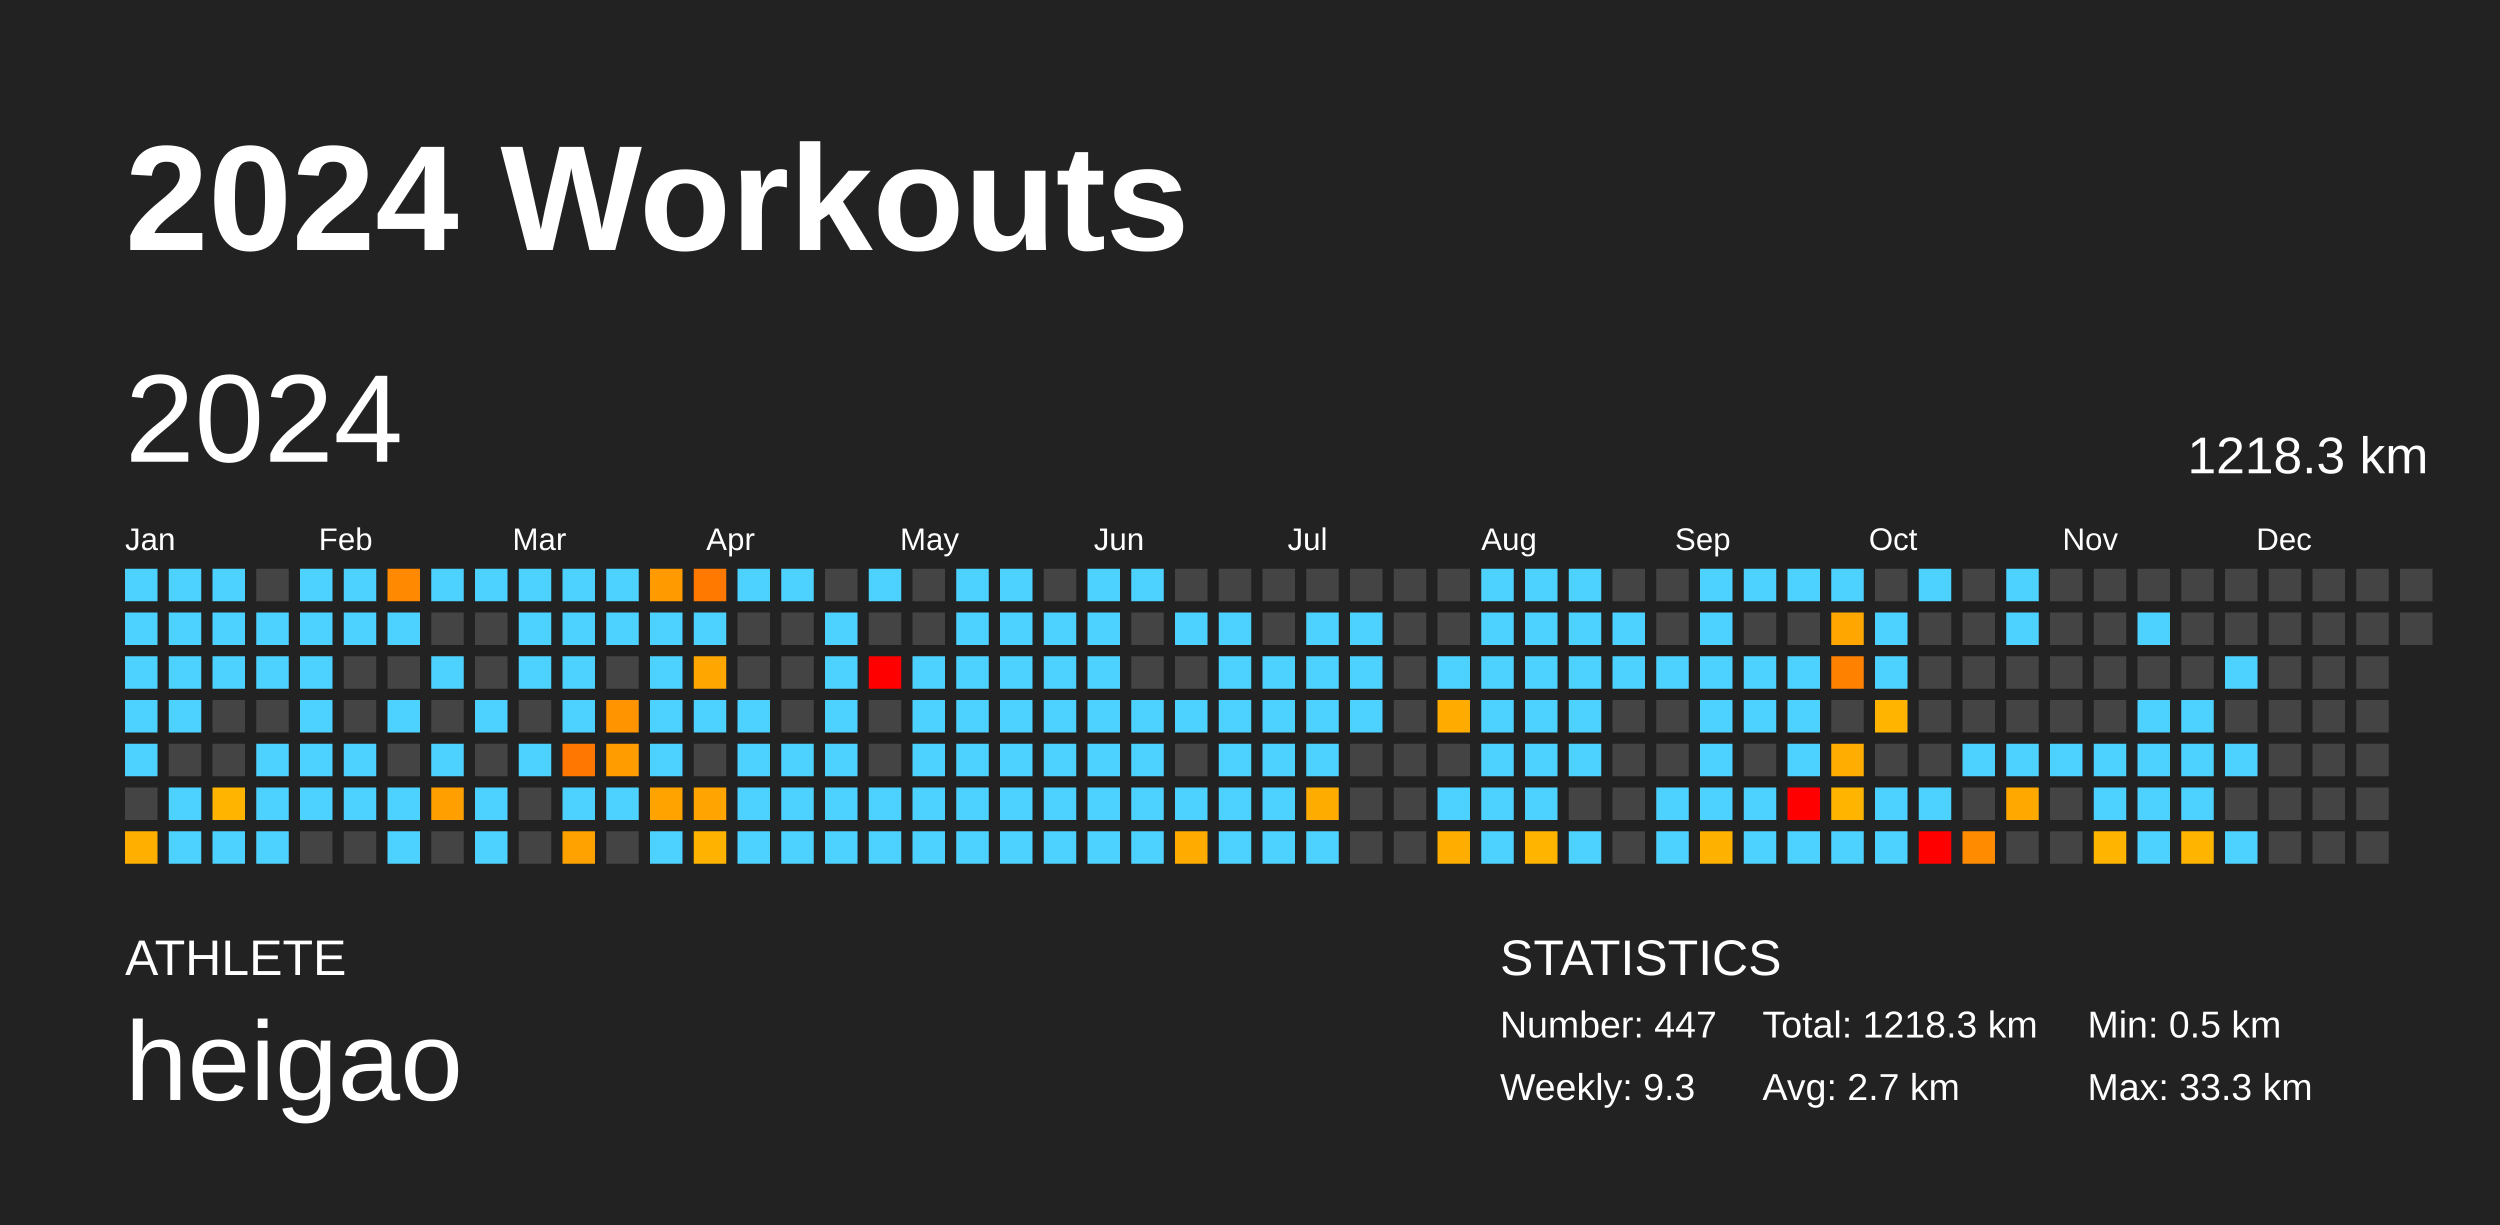
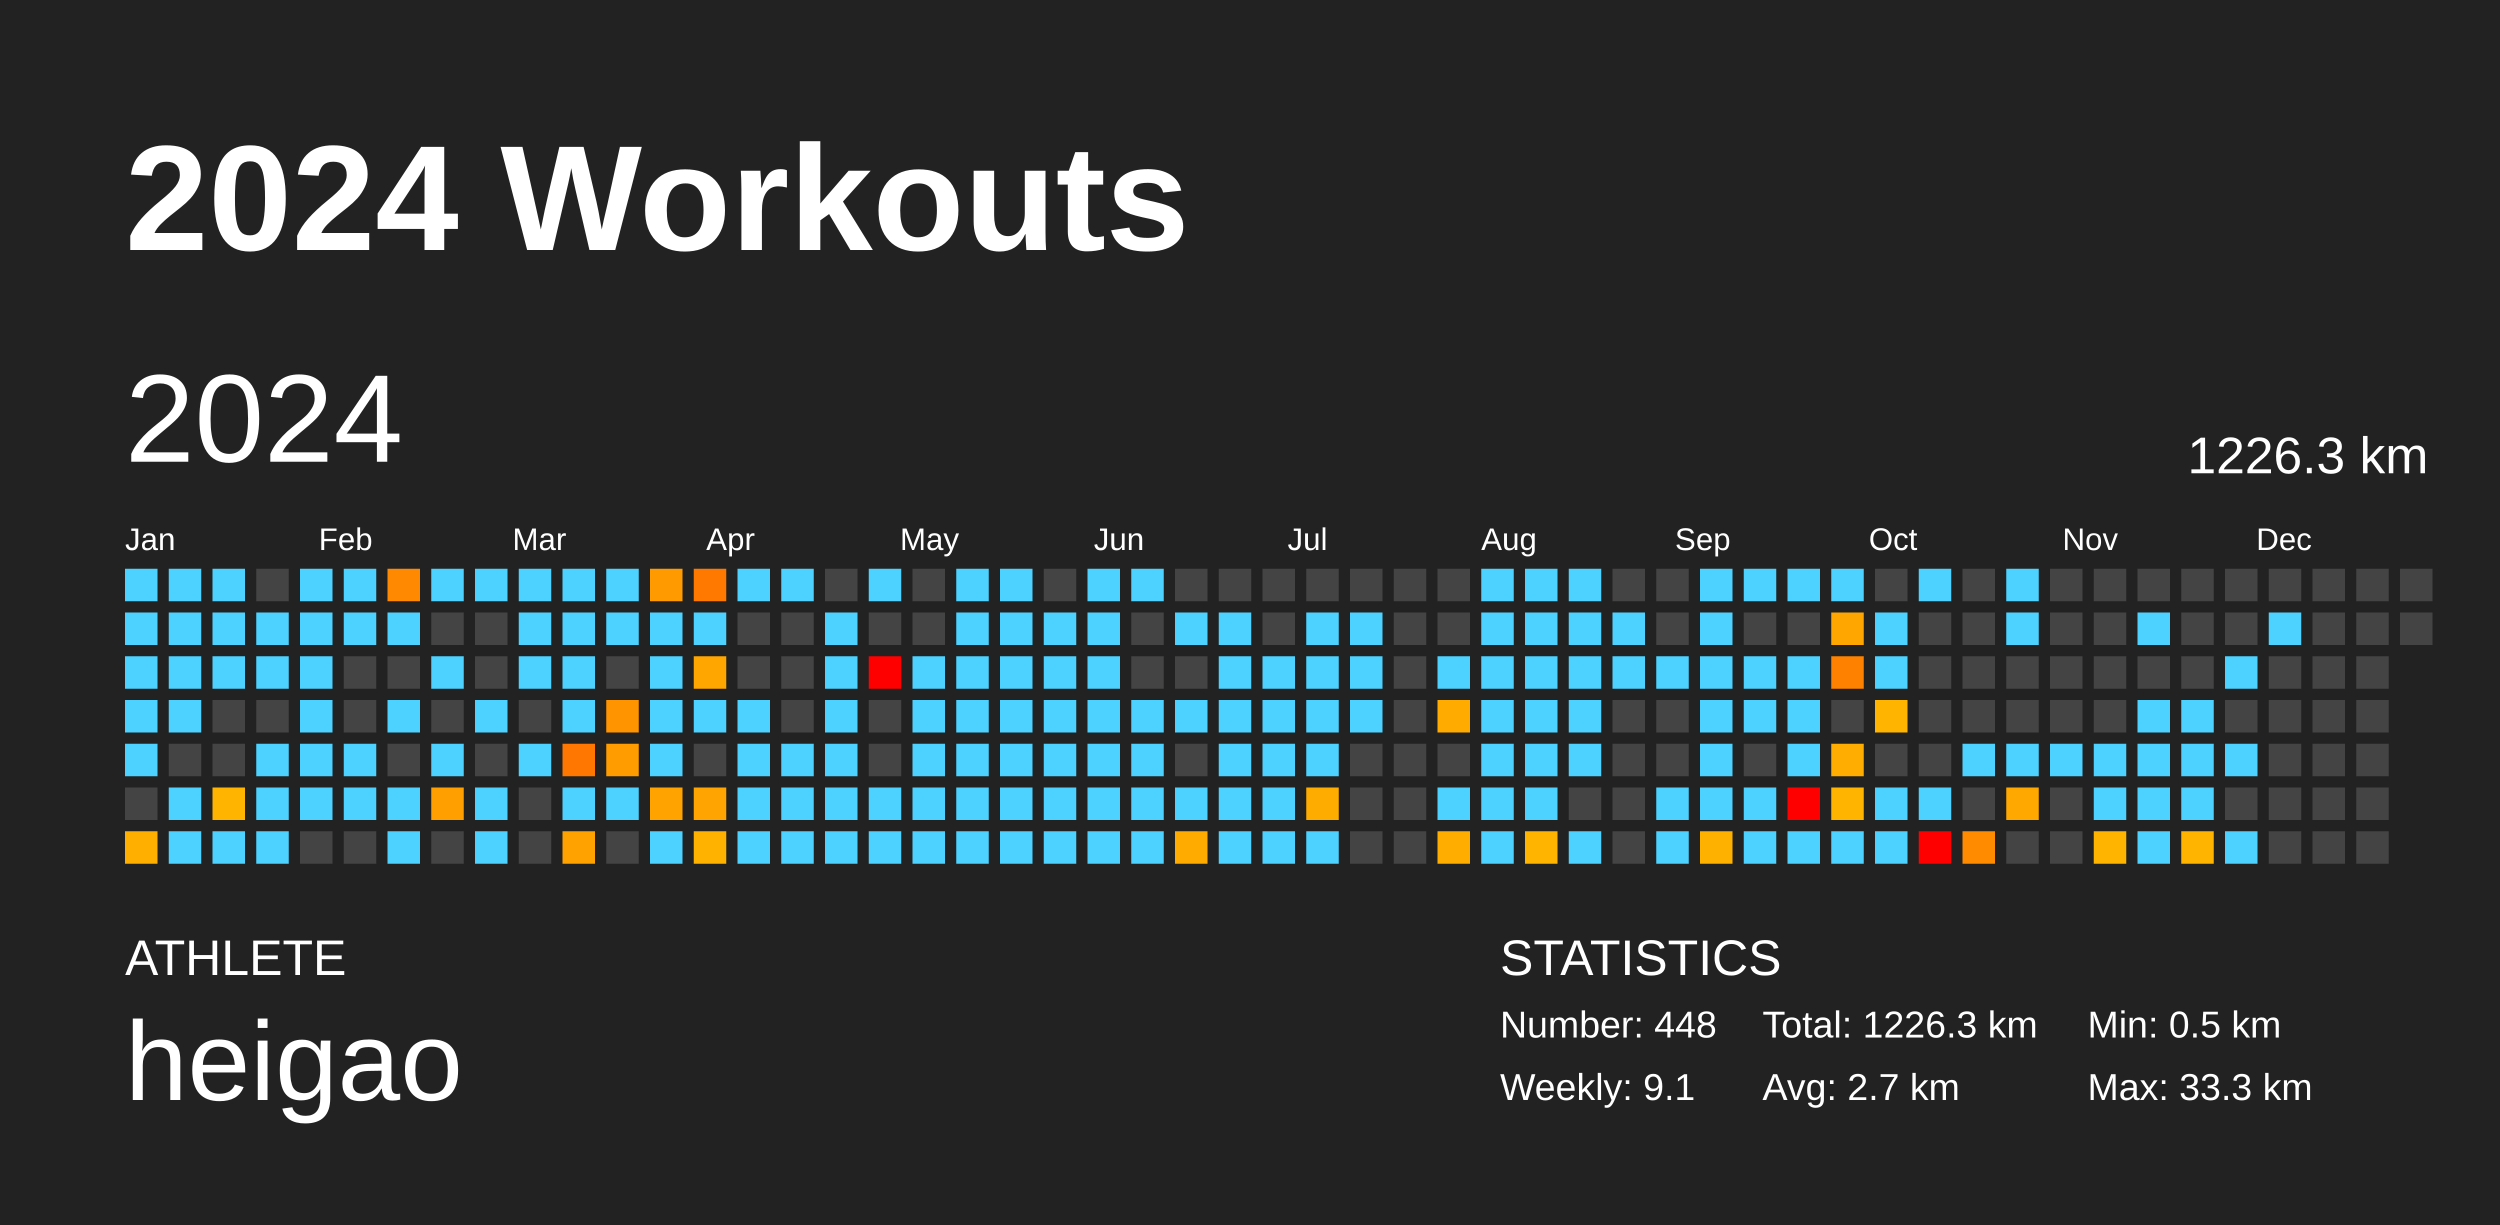
<svg xmlns="http://www.w3.org/2000/svg" baseProfile="full" height="98mm" version="1.1" viewBox="0,0,200,98" width="200mm">
  <defs />
  <rect fill="#222222" height="98" width="200" x="0" y="0" />
  <text fill="#FFFFFF" style="font-size:12px; font-family:Arial; font-weight:bold;" x="10" y="20">2024 Workouts</text>
  <text fill="#FFFFFF" style="font-size:4px; font-family:Arial" x="10" y="78">ATHLETE</text>
  <text fill="#FFFFFF" style="font-size:9px; font-family:Arial" x="10" y="88">heigao</text>
  <text fill="#FFFFFF" style="font-size:4px; font-family:Arial" x="120" y="78">STATISTICS</text>
-   <text fill="#FFFFFF" style="font-size:3px; font-family:Arial" x="120" y="83">Number: 447</text>
-   <text fill="#FFFFFF" style="font-size:3px; font-family:Arial" x="120" y="88">Weekly: 9.3</text>
-   <text fill="#FFFFFF" style="font-size:3px; font-family:Arial" x="141" y="83">Total: 1218.3 km</text>
+   <text fill="#FFFFFF" style="font-size:3px; font-family:Arial" x="120" y="83">Number: 448</text>
+   <text fill="#FFFFFF" style="font-size:3px; font-family:Arial" x="120" y="88">Weekly: 9.1</text>
+   <text fill="#FFFFFF" style="font-size:3px; font-family:Arial" x="141" y="83">Total: 1226.3 km</text>
  <text fill="#FFFFFF" style="font-size:3px; font-family:Arial" x="141" y="88">Avg: 2.7 km</text>
  <text fill="#FFFFFF" style="font-size:3px; font-family:Arial" x="167" y="83">Min: 0.5 km</text>
  <text fill="#FFFFFF" style="font-size:3px; font-family:Arial" x="167" y="88">Max: 33.3 km</text>
  <text dominant-baseline="hanging" fill="#FFFFFF" style="font-size:10.0px; font-family:Arial;" x="10" y="30">2024</text>
-   <text dominant-baseline="hanging" fill="#FFFFFF" style="font-size:4.125px; font-family:Arial;" x="175" y="35">1218.3 km</text>
+   <text dominant-baseline="hanging" fill="#FFFFFF" style="font-size:4.125px; font-family:Arial;" x="175" y="35">1226.3 km</text>
  <text fill="#FFFFFF" style="font-size:2.5px; font-family:Arial" x="10.0" y="44">Jan</text>
  <text fill="#FFFFFF" style="font-size:2.5px; font-family:Arial" x="25.5" y="44">Feb</text>
  <text fill="#FFFFFF" style="font-size:2.5px; font-family:Arial" x="41.0" y="44">Mar</text>
  <text fill="#FFFFFF" style="font-size:2.5px; font-family:Arial" x="56.5" y="44">Apr</text>
  <text fill="#FFFFFF" style="font-size:2.5px; font-family:Arial" x="72.0" y="44">May</text>
  <text fill="#FFFFFF" style="font-size:2.5px; font-family:Arial" x="87.5" y="44">Jun</text>
  <text fill="#FFFFFF" style="font-size:2.5px; font-family:Arial" x="103.0" y="44">Jul</text>
  <text fill="#FFFFFF" style="font-size:2.5px; font-family:Arial" x="118.5" y="44">Aug</text>
  <text fill="#FFFFFF" style="font-size:2.5px; font-family:Arial" x="134.0" y="44">Sep</text>
  <text fill="#FFFFFF" style="font-size:2.5px; font-family:Arial" x="149.5" y="44">Oct</text>
  <text fill="#FFFFFF" style="font-size:2.5px; font-family:Arial" x="165.0" y="44">Nov</text>
  <text fill="#FFFFFF" style="font-size:2.5px; font-family:Arial" x="180.5" y="44">Dec</text>
  <rect fill="#4dd2ff" height="2.6" width="2.6" x="10.0" y="45.5" />
  <rect fill="#4dd2ff" height="2.6" width="2.6" x="10.0" y="49.0" />
  <rect fill="#4dd2ff" height="2.6" width="2.6" x="10.0" y="52.5" />
  <rect fill="#4dd2ff" height="2.6" width="2.6" x="10.0" y="56.0" />
  <rect fill="#4dd2ff" height="2.6" width="2.6" x="10.0" y="59.5" />
  <rect fill="#444444" height="2.6" width="2.6" x="10.0" y="63.0" />
  <rect fill="#ffaf00" height="2.6" width="2.6" x="10.0" y="66.5" />
  <rect fill="#4dd2ff" height="2.6" width="2.6" x="13.5" y="45.5" />
  <rect fill="#4dd2ff" height="2.6" width="2.6" x="13.5" y="49.0" />
  <rect fill="#4dd2ff" height="2.6" width="2.6" x="13.5" y="52.5" />
  <rect fill="#4dd2ff" height="2.6" width="2.6" x="13.5" y="56.0" />
  <rect fill="#444444" height="2.6" width="2.6" x="13.5" y="59.5" />
  <rect fill="#4dd2ff" height="2.6" width="2.6" x="13.5" y="63.0" />
  <rect fill="#4dd2ff" height="2.6" width="2.6" x="13.5" y="66.5" />
  <rect fill="#4dd2ff" height="2.6" width="2.6" x="17.0" y="45.5" />
  <rect fill="#4dd2ff" height="2.6" width="2.6" x="17.0" y="49.0" />
  <rect fill="#4dd2ff" height="2.6" width="2.6" x="17.0" y="52.5" />
  <rect fill="#444444" height="2.6" width="2.6" x="17.0" y="56.0" />
  <rect fill="#444444" height="2.6" width="2.6" x="17.0" y="59.5" />
  <rect fill="#ffb400" height="2.6" width="2.6" x="17.0" y="63.0" />
  <rect fill="#4dd2ff" height="2.6" width="2.6" x="17.0" y="66.5" />
  <rect fill="#444444" height="2.6" width="2.6" x="20.5" y="45.5" />
  <rect fill="#4dd2ff" height="2.6" width="2.6" x="20.5" y="49.0" />
  <rect fill="#4dd2ff" height="2.6" width="2.6" x="20.5" y="52.5" />
  <rect fill="#444444" height="2.6" width="2.6" x="20.5" y="56.0" />
  <rect fill="#4dd2ff" height="2.6" width="2.6" x="20.5" y="59.5" />
  <rect fill="#4dd2ff" height="2.6" width="2.6" x="20.5" y="63.0" />
  <rect fill="#4dd2ff" height="2.6" width="2.6" x="20.5" y="66.5" />
  <rect fill="#4dd2ff" height="2.6" width="2.6" x="24.0" y="45.5" />
  <rect fill="#4dd2ff" height="2.6" width="2.6" x="24.0" y="49.0" />
  <rect fill="#4dd2ff" height="2.6" width="2.6" x="24.0" y="52.5" />
  <rect fill="#4dd2ff" height="2.6" width="2.6" x="24.0" y="56.0" />
  <rect fill="#4dd2ff" height="2.6" width="2.6" x="24.0" y="59.5" />
  <rect fill="#4dd2ff" height="2.6" width="2.6" x="24.0" y="63.0" />
  <rect fill="#444444" height="2.6" width="2.6" x="24.0" y="66.5" />
  <rect fill="#4dd2ff" height="2.6" width="2.6" x="27.5" y="45.5" />
  <rect fill="#4dd2ff" height="2.6" width="2.6" x="27.5" y="49.0" />
  <rect fill="#444444" height="2.6" width="2.6" x="27.5" y="52.5" />
  <rect fill="#444444" height="2.6" width="2.6" x="27.5" y="56.0" />
  <rect fill="#4dd2ff" height="2.6" width="2.6" x="27.5" y="59.5" />
  <rect fill="#4dd2ff" height="2.6" width="2.6" x="27.5" y="63.0" />
  <rect fill="#444444" height="2.6" width="2.6" x="27.5" y="66.5" />
  <rect fill="#ff8900" height="2.6" width="2.6" x="31.0" y="45.5" />
  <rect fill="#4dd2ff" height="2.6" width="2.6" x="31.0" y="49.0" />
  <rect fill="#444444" height="2.6" width="2.6" x="31.0" y="52.5" />
  <rect fill="#4dd2ff" height="2.6" width="2.6" x="31.0" y="56.0" />
  <rect fill="#444444" height="2.6" width="2.6" x="31.0" y="59.5" />
  <rect fill="#4dd2ff" height="2.6" width="2.6" x="31.0" y="63.0" />
  <rect fill="#4dd2ff" height="2.6" width="2.6" x="31.0" y="66.5" />
  <rect fill="#4dd2ff" height="2.6" width="2.6" x="34.5" y="45.5" />
  <rect fill="#444444" height="2.6" width="2.6" x="34.5" y="49.0" />
  <rect fill="#4dd2ff" height="2.6" width="2.6" x="34.5" y="52.5" />
  <rect fill="#444444" height="2.6" width="2.6" x="34.5" y="56.0" />
  <rect fill="#4dd2ff" height="2.6" width="2.6" x="34.5" y="59.5" />
  <rect fill="#ffa000" height="2.6" width="2.6" x="34.5" y="63.0" />
  <rect fill="#444444" height="2.6" width="2.6" x="34.5" y="66.5" />
  <rect fill="#4dd2ff" height="2.6" width="2.6" x="38.0" y="45.5" />
  <rect fill="#444444" height="2.6" width="2.6" x="38.0" y="49.0" />
  <rect fill="#444444" height="2.6" width="2.6" x="38.0" y="52.5" />
  <rect fill="#4dd2ff" height="2.6" width="2.6" x="38.0" y="56.0" />
  <rect fill="#444444" height="2.6" width="2.6" x="38.0" y="59.5" />
  <rect fill="#4dd2ff" height="2.6" width="2.6" x="38.0" y="63.0" />
  <rect fill="#4dd2ff" height="2.6" width="2.6" x="38.0" y="66.5" />
  <rect fill="#4dd2ff" height="2.6" width="2.6" x="41.5" y="45.5" />
  <rect fill="#4dd2ff" height="2.6" width="2.6" x="41.5" y="49.0" />
  <rect fill="#4dd2ff" height="2.6" width="2.6" x="41.5" y="52.5" />
  <rect fill="#444444" height="2.6" width="2.6" x="41.5" y="56.0" />
  <rect fill="#4dd2ff" height="2.6" width="2.6" x="41.5" y="59.5" />
  <rect fill="#444444" height="2.6" width="2.6" x="41.5" y="63.0" />
  <rect fill="#444444" height="2.6" width="2.6" x="41.5" y="66.5" />
  <rect fill="#4dd2ff" height="2.6" width="2.6" x="45.0" y="45.5" />
  <rect fill="#4dd2ff" height="2.6" width="2.6" x="45.0" y="49.0" />
  <rect fill="#4dd2ff" height="2.6" width="2.6" x="45.0" y="52.5" />
  <rect fill="#4dd2ff" height="2.6" width="2.6" x="45.0" y="56.0" />
  <rect fill="#ff7600" height="2.6" width="2.6" x="45.0" y="59.5" />
  <rect fill="#4dd2ff" height="2.6" width="2.6" x="45.0" y="63.0" />
  <rect fill="#ffa200" height="2.6" width="2.6" x="45.0" y="66.5" />
  <rect fill="#4dd2ff" height="2.6" width="2.6" x="48.5" y="45.5" />
  <rect fill="#4dd2ff" height="2.6" width="2.6" x="48.5" y="49.0" />
  <rect fill="#444444" height="2.6" width="2.6" x="48.5" y="52.5" />
  <rect fill="#ff9400" height="2.6" width="2.6" x="48.5" y="56.0" />
  <rect fill="#ff9c00" height="2.6" width="2.6" x="48.5" y="59.5" />
  <rect fill="#4dd2ff" height="2.6" width="2.6" x="48.5" y="63.0" />
  <rect fill="#444444" height="2.6" width="2.6" x="48.5" y="66.5" />
  <rect fill="#ff9b00" height="2.6" width="2.6" x="52.0" y="45.5" />
  <rect fill="#4dd2ff" height="2.6" width="2.6" x="52.0" y="49.0" />
  <rect fill="#4dd2ff" height="2.6" width="2.6" x="52.0" y="52.5" />
  <rect fill="#4dd2ff" height="2.6" width="2.6" x="52.0" y="56.0" />
  <rect fill="#4dd2ff" height="2.6" width="2.6" x="52.0" y="59.5" />
  <rect fill="#ffa300" height="2.6" width="2.6" x="52.0" y="63.0" />
  <rect fill="#4dd2ff" height="2.6" width="2.6" x="52.0" y="66.5" />
  <rect fill="#ff7800" height="2.6" width="2.6" x="55.5" y="45.5" />
  <rect fill="#4dd2ff" height="2.6" width="2.6" x="55.5" y="49.0" />
  <rect fill="#ffa600" height="2.6" width="2.6" x="55.5" y="52.5" />
  <rect fill="#4dd2ff" height="2.6" width="2.6" x="55.5" y="56.0" />
  <rect fill="#444444" height="2.6" width="2.6" x="55.5" y="59.5" />
  <rect fill="#ffa400" height="2.6" width="2.6" x="55.5" y="63.0" />
  <rect fill="#ffb300" height="2.6" width="2.6" x="55.5" y="66.5" />
  <rect fill="#4dd2ff" height="2.6" width="2.6" x="59.0" y="45.5" />
  <rect fill="#444444" height="2.6" width="2.6" x="59.0" y="49.0" />
  <rect fill="#444444" height="2.6" width="2.6" x="59.0" y="52.5" />
  <rect fill="#4dd2ff" height="2.6" width="2.6" x="59.0" y="56.0" />
  <rect fill="#4dd2ff" height="2.6" width="2.6" x="59.0" y="59.5" />
  <rect fill="#4dd2ff" height="2.6" width="2.6" x="59.0" y="63.0" />
  <rect fill="#4dd2ff" height="2.6" width="2.6" x="59.0" y="66.5" />
  <rect fill="#4dd2ff" height="2.6" width="2.6" x="62.5" y="45.5" />
  <rect fill="#444444" height="2.6" width="2.6" x="62.5" y="49.0" />
  <rect fill="#444444" height="2.6" width="2.6" x="62.5" y="52.5" />
  <rect fill="#444444" height="2.6" width="2.6" x="62.5" y="56.0" />
  <rect fill="#4dd2ff" height="2.6" width="2.6" x="62.5" y="59.5" />
  <rect fill="#4dd2ff" height="2.6" width="2.6" x="62.5" y="63.0" />
  <rect fill="#4dd2ff" height="2.6" width="2.6" x="62.5" y="66.5" />
  <rect fill="#444444" height="2.6" width="2.6" x="66.0" y="45.5" />
  <rect fill="#4dd2ff" height="2.6" width="2.6" x="66.0" y="49.0" />
  <rect fill="#4dd2ff" height="2.6" width="2.6" x="66.0" y="52.5" />
  <rect fill="#4dd2ff" height="2.6" width="2.6" x="66.0" y="56.0" />
  <rect fill="#4dd2ff" height="2.6" width="2.6" x="66.0" y="59.5" />
  <rect fill="#4dd2ff" height="2.6" width="2.6" x="66.0" y="63.0" />
  <rect fill="#4dd2ff" height="2.6" width="2.6" x="66.0" y="66.5" />
  <rect fill="#4dd2ff" height="2.6" width="2.6" x="69.5" y="45.5" />
  <rect fill="#444444" height="2.6" width="2.6" x="69.5" y="49.0" />
  <rect fill="red" height="2.6" width="2.6" x="69.5" y="52.5" />
  <rect fill="#444444" height="2.6" width="2.6" x="69.5" y="56.0" />
  <rect fill="#444444" height="2.6" width="2.6" x="69.5" y="59.5" />
  <rect fill="#4dd2ff" height="2.6" width="2.6" x="69.5" y="63.0" />
  <rect fill="#4dd2ff" height="2.6" width="2.6" x="69.5" y="66.5" />
  <rect fill="#444444" height="2.6" width="2.6" x="73.0" y="45.5" />
  <rect fill="#444444" height="2.6" width="2.6" x="73.0" y="49.0" />
  <rect fill="#4dd2ff" height="2.6" width="2.6" x="73.0" y="52.5" />
  <rect fill="#4dd2ff" height="2.6" width="2.6" x="73.0" y="56.0" />
  <rect fill="#4dd2ff" height="2.6" width="2.6" x="73.0" y="59.5" />
  <rect fill="#4dd2ff" height="2.6" width="2.6" x="73.0" y="63.0" />
  <rect fill="#4dd2ff" height="2.6" width="2.6" x="73.0" y="66.5" />
  <rect fill="#4dd2ff" height="2.6" width="2.6" x="76.5" y="45.5" />
  <rect fill="#4dd2ff" height="2.6" width="2.6" x="76.5" y="49.0" />
  <rect fill="#4dd2ff" height="2.6" width="2.6" x="76.5" y="52.5" />
  <rect fill="#4dd2ff" height="2.6" width="2.6" x="76.5" y="56.0" />
  <rect fill="#4dd2ff" height="2.6" width="2.6" x="76.5" y="59.5" />
  <rect fill="#4dd2ff" height="2.6" width="2.6" x="76.5" y="63.0" />
  <rect fill="#4dd2ff" height="2.6" width="2.6" x="76.5" y="66.5" />
  <rect fill="#4dd2ff" height="2.6" width="2.6" x="80.0" y="45.5" />
  <rect fill="#4dd2ff" height="2.6" width="2.6" x="80.0" y="49.0" />
  <rect fill="#4dd2ff" height="2.6" width="2.6" x="80.0" y="52.5" />
  <rect fill="#4dd2ff" height="2.6" width="2.6" x="80.0" y="56.0" />
  <rect fill="#4dd2ff" height="2.6" width="2.6" x="80.0" y="59.5" />
  <rect fill="#4dd2ff" height="2.6" width="2.6" x="80.0" y="63.0" />
  <rect fill="#4dd2ff" height="2.6" width="2.6" x="80.0" y="66.5" />
  <rect fill="#444444" height="2.6" width="2.6" x="83.5" y="45.5" />
  <rect fill="#4dd2ff" height="2.6" width="2.6" x="83.5" y="49.0" />
  <rect fill="#4dd2ff" height="2.6" width="2.6" x="83.5" y="52.5" />
  <rect fill="#4dd2ff" height="2.6" width="2.6" x="83.5" y="56.0" />
  <rect fill="#4dd2ff" height="2.6" width="2.6" x="83.5" y="59.5" />
  <rect fill="#4dd2ff" height="2.6" width="2.6" x="83.5" y="63.0" />
  <rect fill="#4dd2ff" height="2.6" width="2.6" x="83.5" y="66.5" />
  <rect fill="#4dd2ff" height="2.6" width="2.6" x="87.0" y="45.5" />
  <rect fill="#4dd2ff" height="2.6" width="2.6" x="87.0" y="49.0" />
  <rect fill="#4dd2ff" height="2.6" width="2.6" x="87.0" y="52.5" />
  <rect fill="#4dd2ff" height="2.6" width="2.6" x="87.0" y="56.0" />
  <rect fill="#4dd2ff" height="2.6" width="2.6" x="87.0" y="59.5" />
  <rect fill="#4dd2ff" height="2.6" width="2.6" x="87.0" y="63.0" />
  <rect fill="#4dd2ff" height="2.6" width="2.6" x="87.0" y="66.5" />
  <rect fill="#4dd2ff" height="2.6" width="2.6" x="90.5" y="45.5" />
  <rect fill="#444444" height="2.6" width="2.6" x="90.5" y="49.0" />
  <rect fill="#444444" height="2.6" width="2.6" x="90.5" y="52.5" />
  <rect fill="#4dd2ff" height="2.6" width="2.6" x="90.5" y="56.0" />
  <rect fill="#4dd2ff" height="2.6" width="2.6" x="90.5" y="59.5" />
  <rect fill="#4dd2ff" height="2.6" width="2.6" x="90.5" y="63.0" />
  <rect fill="#4dd2ff" height="2.6" width="2.6" x="90.5" y="66.5" />
  <rect fill="#444444" height="2.6" width="2.6" x="94.0" y="45.5" />
  <rect fill="#4dd2ff" height="2.6" width="2.6" x="94.0" y="49.0" />
  <rect fill="#444444" height="2.6" width="2.6" x="94.0" y="52.5" />
  <rect fill="#4dd2ff" height="2.6" width="2.6" x="94.0" y="56.0" />
  <rect fill="#444444" height="2.6" width="2.6" x="94.0" y="59.5" />
  <rect fill="#4dd2ff" height="2.6" width="2.6" x="94.0" y="63.0" />
  <rect fill="#ffab00" height="2.6" width="2.6" x="94.0" y="66.5" />
  <rect fill="#444444" height="2.6" width="2.6" x="97.5" y="45.5" />
  <rect fill="#4dd2ff" height="2.6" width="2.6" x="97.5" y="49.0" />
  <rect fill="#4dd2ff" height="2.6" width="2.6" x="97.5" y="52.5" />
  <rect fill="#4dd2ff" height="2.6" width="2.6" x="97.5" y="56.0" />
  <rect fill="#4dd2ff" height="2.6" width="2.6" x="97.5" y="59.5" />
  <rect fill="#4dd2ff" height="2.6" width="2.6" x="97.5" y="63.0" />
  <rect fill="#4dd2ff" height="2.6" width="2.6" x="97.5" y="66.5" />
  <rect fill="#444444" height="2.6" width="2.6" x="101.0" y="45.5" />
  <rect fill="#444444" height="2.6" width="2.6" x="101.0" y="49.0" />
  <rect fill="#4dd2ff" height="2.6" width="2.6" x="101.0" y="52.5" />
  <rect fill="#4dd2ff" height="2.6" width="2.6" x="101.0" y="56.0" />
  <rect fill="#4dd2ff" height="2.6" width="2.6" x="101.0" y="59.5" />
  <rect fill="#4dd2ff" height="2.6" width="2.6" x="101.0" y="63.0" />
  <rect fill="#4dd2ff" height="2.6" width="2.6" x="101.0" y="66.5" />
  <rect fill="#444444" height="2.6" width="2.6" x="104.5" y="45.5" />
  <rect fill="#4dd2ff" height="2.6" width="2.6" x="104.5" y="49.0" />
  <rect fill="#4dd2ff" height="2.6" width="2.6" x="104.5" y="52.5" />
  <rect fill="#4dd2ff" height="2.6" width="2.6" x="104.5" y="56.0" />
  <rect fill="#4dd2ff" height="2.6" width="2.6" x="104.5" y="59.5" />
  <rect fill="#ffac00" height="2.6" width="2.6" x="104.5" y="63.0" />
  <rect fill="#4dd2ff" height="2.6" width="2.6" x="104.5" y="66.5" />
  <rect fill="#444444" height="2.6" width="2.6" x="108.0" y="45.5" />
  <rect fill="#4dd2ff" height="2.6" width="2.6" x="108.0" y="49.0" />
  <rect fill="#4dd2ff" height="2.6" width="2.6" x="108.0" y="52.5" />
  <rect fill="#4dd2ff" height="2.6" width="2.6" x="108.0" y="56.0" />
  <rect fill="#444444" height="2.6" width="2.6" x="108.0" y="59.5" />
  <rect fill="#444444" height="2.6" width="2.6" x="108.0" y="63.0" />
  <rect fill="#444444" height="2.6" width="2.6" x="108.0" y="66.5" />
  <rect fill="#444444" height="2.6" width="2.6" x="111.5" y="45.5" />
  <rect fill="#444444" height="2.6" width="2.6" x="111.5" y="49.0" />
  <rect fill="#444444" height="2.6" width="2.6" x="111.5" y="52.5" />
  <rect fill="#444444" height="2.6" width="2.6" x="111.5" y="56.0" />
  <rect fill="#444444" height="2.6" width="2.6" x="111.5" y="59.5" />
  <rect fill="#444444" height="2.6" width="2.6" x="111.5" y="63.0" />
  <rect fill="#444444" height="2.6" width="2.6" x="111.5" y="66.5" />
  <rect fill="#444444" height="2.6" width="2.6" x="115.0" y="45.5" />
  <rect fill="#444444" height="2.6" width="2.6" x="115.0" y="49.0" />
  <rect fill="#4dd2ff" height="2.6" width="2.6" x="115.0" y="52.5" />
  <rect fill="#ffab00" height="2.6" width="2.6" x="115.0" y="56.0" />
  <rect fill="#444444" height="2.6" width="2.6" x="115.0" y="59.5" />
  <rect fill="#4dd2ff" height="2.6" width="2.6" x="115.0" y="63.0" />
  <rect fill="#ffae00" height="2.6" width="2.6" x="115.0" y="66.5" />
  <rect fill="#4dd2ff" height="2.6" width="2.6" x="118.5" y="45.5" />
  <rect fill="#4dd2ff" height="2.6" width="2.6" x="118.5" y="49.0" />
  <rect fill="#4dd2ff" height="2.6" width="2.6" x="118.5" y="52.5" />
  <rect fill="#4dd2ff" height="2.6" width="2.6" x="118.5" y="56.0" />
  <rect fill="#4dd2ff" height="2.6" width="2.6" x="118.5" y="59.5" />
  <rect fill="#4dd2ff" height="2.6" width="2.6" x="118.5" y="63.0" />
  <rect fill="#4dd2ff" height="2.6" width="2.6" x="118.5" y="66.5" />
  <rect fill="#4dd2ff" height="2.6" width="2.6" x="122.0" y="45.5" />
  <rect fill="#4dd2ff" height="2.6" width="2.6" x="122.0" y="49.0" />
  <rect fill="#4dd2ff" height="2.6" width="2.6" x="122.0" y="52.5" />
  <rect fill="#4dd2ff" height="2.6" width="2.6" x="122.0" y="56.0" />
  <rect fill="#4dd2ff" height="2.6" width="2.6" x="122.0" y="59.5" />
  <rect fill="#4dd2ff" height="2.6" width="2.6" x="122.0" y="63.0" />
  <rect fill="#ffb500" height="2.6" width="2.6" x="122.0" y="66.5" />
  <rect fill="#4dd2ff" height="2.6" width="2.6" x="125.5" y="45.5" />
  <rect fill="#4dd2ff" height="2.6" width="2.6" x="125.5" y="49.0" />
  <rect fill="#4dd2ff" height="2.6" width="2.6" x="125.5" y="52.5" />
  <rect fill="#4dd2ff" height="2.6" width="2.6" x="125.5" y="56.0" />
  <rect fill="#4dd2ff" height="2.6" width="2.6" x="125.5" y="59.5" />
  <rect fill="#444444" height="2.6" width="2.6" x="125.5" y="63.0" />
  <rect fill="#4dd2ff" height="2.6" width="2.6" x="125.5" y="66.5" />
  <rect fill="#444444" height="2.6" width="2.6" x="129.0" y="45.5" />
  <rect fill="#4dd2ff" height="2.6" width="2.6" x="129.0" y="49.0" />
  <rect fill="#4dd2ff" height="2.6" width="2.6" x="129.0" y="52.5" />
  <rect fill="#444444" height="2.6" width="2.6" x="129.0" y="56.0" />
  <rect fill="#444444" height="2.6" width="2.6" x="129.0" y="59.5" />
  <rect fill="#444444" height="2.6" width="2.6" x="129.0" y="63.0" />
  <rect fill="#444444" height="2.6" width="2.6" x="129.0" y="66.5" />
  <rect fill="#444444" height="2.6" width="2.6" x="132.5" y="45.5" />
  <rect fill="#444444" height="2.6" width="2.6" x="132.5" y="49.0" />
  <rect fill="#4dd2ff" height="2.6" width="2.6" x="132.5" y="52.5" />
  <rect fill="#444444" height="2.6" width="2.6" x="132.5" y="56.0" />
  <rect fill="#444444" height="2.6" width="2.6" x="132.5" y="59.5" />
  <rect fill="#4dd2ff" height="2.6" width="2.6" x="132.5" y="63.0" />
  <rect fill="#4dd2ff" height="2.6" width="2.6" x="132.5" y="66.5" />
  <rect fill="#4dd2ff" height="2.6" width="2.6" x="136.0" y="45.5" />
  <rect fill="#4dd2ff" height="2.6" width="2.6" x="136.0" y="49.0" />
  <rect fill="#4dd2ff" height="2.6" width="2.6" x="136.0" y="52.5" />
  <rect fill="#4dd2ff" height="2.6" width="2.6" x="136.0" y="56.0" />
  <rect fill="#4dd2ff" height="2.6" width="2.6" x="136.0" y="59.5" />
  <rect fill="#4dd2ff" height="2.6" width="2.6" x="136.0" y="63.0" />
  <rect fill="#ffb100" height="2.6" width="2.6" x="136.0" y="66.5" />
  <rect fill="#4dd2ff" height="2.6" width="2.6" x="139.5" y="45.5" />
  <rect fill="#444444" height="2.6" width="2.6" x="139.5" y="49.0" />
  <rect fill="#4dd2ff" height="2.6" width="2.6" x="139.5" y="52.5" />
  <rect fill="#4dd2ff" height="2.6" width="2.6" x="139.5" y="56.0" />
  <rect fill="#444444" height="2.6" width="2.6" x="139.5" y="59.5" />
  <rect fill="#4dd2ff" height="2.6" width="2.6" x="139.5" y="63.0" />
  <rect fill="#4dd2ff" height="2.6" width="2.6" x="139.5" y="66.5" />
  <rect fill="#4dd2ff" height="2.6" width="2.6" x="143.0" y="45.5" />
  <rect fill="#444444" height="2.6" width="2.6" x="143.0" y="49.0" />
  <rect fill="#4dd2ff" height="2.6" width="2.6" x="143.0" y="52.5" />
  <rect fill="#4dd2ff" height="2.6" width="2.6" x="143.0" y="56.0" />
  <rect fill="#4dd2ff" height="2.6" width="2.6" x="143.0" y="59.5" />
  <rect fill="red" height="2.6" width="2.6" x="143.0" y="63.0" />
  <rect fill="#4dd2ff" height="2.6" width="2.6" x="143.0" y="66.5" />
  <rect fill="#4dd2ff" height="2.6" width="2.6" x="146.5" y="45.5" />
  <rect fill="#ffa700" height="2.6" width="2.6" x="146.5" y="49.0" />
  <rect fill="#ff8100" height="2.6" width="2.6" x="146.5" y="52.5" />
  <rect fill="#444444" height="2.6" width="2.6" x="146.5" y="56.0" />
  <rect fill="#ffad00" height="2.6" width="2.6" x="146.5" y="59.5" />
  <rect fill="#ffb500" height="2.6" width="2.6" x="146.5" y="63.0" />
  <rect fill="#4dd2ff" height="2.6" width="2.6" x="146.5" y="66.5" />
  <rect fill="#444444" height="2.6" width="2.6" x="150.0" y="45.5" />
  <rect fill="#4dd2ff" height="2.6" width="2.6" x="150.0" y="49.0" />
  <rect fill="#4dd2ff" height="2.6" width="2.6" x="150.0" y="52.5" />
  <rect fill="#ffb500" height="2.6" width="2.6" x="150.0" y="56.0" />
  <rect fill="#444444" height="2.6" width="2.6" x="150.0" y="59.5" />
  <rect fill="#4dd2ff" height="2.6" width="2.6" x="150.0" y="63.0" />
  <rect fill="#4dd2ff" height="2.6" width="2.6" x="150.0" y="66.5" />
  <rect fill="#4dd2ff" height="2.6" width="2.6" x="153.5" y="45.5" />
  <rect fill="#444444" height="2.6" width="2.6" x="153.5" y="49.0" />
  <rect fill="#444444" height="2.6" width="2.6" x="153.5" y="52.5" />
  <rect fill="#444444" height="2.6" width="2.6" x="153.5" y="56.0" />
  <rect fill="#444444" height="2.6" width="2.6" x="153.5" y="59.5" />
  <rect fill="#4dd2ff" height="2.6" width="2.6" x="153.5" y="63.0" />
  <rect fill="red" height="2.6" width="2.6" x="153.5" y="66.5" />
  <rect fill="#444444" height="2.6" width="2.6" x="157.0" y="45.5" />
  <rect fill="#444444" height="2.6" width="2.6" x="157.0" y="49.0" />
  <rect fill="#444444" height="2.6" width="2.6" x="157.0" y="52.5" />
  <rect fill="#444444" height="2.6" width="2.6" x="157.0" y="56.0" />
  <rect fill="#4dd2ff" height="2.6" width="2.6" x="157.0" y="59.5" />
  <rect fill="#444444" height="2.6" width="2.6" x="157.0" y="63.0" />
  <rect fill="#ff8b00" height="2.6" width="2.6" x="157.0" y="66.5" />
  <rect fill="#4dd2ff" height="2.6" width="2.6" x="160.5" y="45.5" />
  <rect fill="#4dd2ff" height="2.6" width="2.6" x="160.5" y="49.0" />
  <rect fill="#444444" height="2.6" width="2.6" x="160.5" y="52.5" />
  <rect fill="#444444" height="2.6" width="2.6" x="160.5" y="56.0" />
  <rect fill="#4dd2ff" height="2.6" width="2.6" x="160.5" y="59.5" />
  <rect fill="#ffa900" height="2.6" width="2.6" x="160.5" y="63.0" />
  <rect fill="#444444" height="2.6" width="2.6" x="160.5" y="66.5" />
  <rect fill="#444444" height="2.6" width="2.6" x="164.0" y="45.5" />
  <rect fill="#444444" height="2.6" width="2.6" x="164.0" y="49.0" />
  <rect fill="#444444" height="2.6" width="2.6" x="164.0" y="52.5" />
  <rect fill="#444444" height="2.6" width="2.6" x="164.0" y="56.0" />
  <rect fill="#4dd2ff" height="2.6" width="2.6" x="164.0" y="59.5" />
  <rect fill="#444444" height="2.6" width="2.6" x="164.0" y="63.0" />
  <rect fill="#444444" height="2.6" width="2.6" x="164.0" y="66.5" />
  <rect fill="#444444" height="2.6" width="2.6" x="167.5" y="45.5" />
  <rect fill="#444444" height="2.6" width="2.6" x="167.5" y="49.0" />
  <rect fill="#444444" height="2.6" width="2.6" x="167.5" y="52.5" />
  <rect fill="#444444" height="2.6" width="2.6" x="167.5" y="56.0" />
  <rect fill="#4dd2ff" height="2.6" width="2.6" x="167.5" y="59.5" />
  <rect fill="#4dd2ff" height="2.6" width="2.6" x="167.5" y="63.0" />
  <rect fill="#ffb500" height="2.6" width="2.6" x="167.5" y="66.5" />
  <rect fill="#444444" height="2.6" width="2.6" x="171.0" y="45.5" />
  <rect fill="#4dd2ff" height="2.6" width="2.6" x="171.0" y="49.0" />
  <rect fill="#444444" height="2.6" width="2.6" x="171.0" y="52.5" />
  <rect fill="#4dd2ff" height="2.6" width="2.6" x="171.0" y="56.0" />
  <rect fill="#4dd2ff" height="2.6" width="2.6" x="171.0" y="59.5" />
  <rect fill="#4dd2ff" height="2.6" width="2.6" x="171.0" y="63.0" />
  <rect fill="#4dd2ff" height="2.6" width="2.6" x="171.0" y="66.5" />
  <rect fill="#444444" height="2.6" width="2.6" x="174.5" y="45.5" />
  <rect fill="#444444" height="2.6" width="2.6" x="174.5" y="49.0" />
  <rect fill="#444444" height="2.6" width="2.6" x="174.5" y="52.5" />
  <rect fill="#4dd2ff" height="2.6" width="2.6" x="174.5" y="56.0" />
  <rect fill="#4dd2ff" height="2.6" width="2.6" x="174.5" y="59.5" />
  <rect fill="#4dd2ff" height="2.6" width="2.6" x="174.5" y="63.0" />
  <rect fill="#ffb500" height="2.6" width="2.6" x="174.5" y="66.5" />
  <rect fill="#444444" height="2.6" width="2.6" x="178.0" y="45.5" />
  <rect fill="#444444" height="2.6" width="2.6" x="178.0" y="49.0" />
  <rect fill="#4dd2ff" height="2.6" width="2.6" x="178.0" y="52.5" />
  <rect fill="#444444" height="2.6" width="2.6" x="178.0" y="56.0" />
  <rect fill="#4dd2ff" height="2.6" width="2.6" x="178.0" y="59.5" />
  <rect fill="#444444" height="2.6" width="2.6" x="178.0" y="63.0" />
  <rect fill="#4dd2ff" height="2.6" width="2.6" x="178.0" y="66.5" />
  <rect fill="#444444" height="2.6" width="2.6" x="181.5" y="45.5" />
-   <rect fill="#444444" height="2.6" width="2.6" x="181.5" y="49.0" />
+   <rect fill="#4dd2ff" height="2.6" width="2.6" x="181.5" y="49.0" />
  <rect fill="#444444" height="2.6" width="2.6" x="181.5" y="52.5" />
  <rect fill="#444444" height="2.6" width="2.6" x="181.5" y="56.0" />
  <rect fill="#444444" height="2.6" width="2.6" x="181.5" y="59.5" />
  <rect fill="#444444" height="2.6" width="2.6" x="181.5" y="63.0" />
  <rect fill="#444444" height="2.6" width="2.6" x="181.5" y="66.5" />
  <rect fill="#444444" height="2.6" width="2.6" x="185.0" y="45.5" />
  <rect fill="#444444" height="2.6" width="2.6" x="185.0" y="49.0" />
  <rect fill="#444444" height="2.6" width="2.6" x="185.0" y="52.5" />
  <rect fill="#444444" height="2.6" width="2.6" x="185.0" y="56.0" />
  <rect fill="#444444" height="2.6" width="2.6" x="185.0" y="59.5" />
  <rect fill="#444444" height="2.6" width="2.6" x="185.0" y="63.0" />
  <rect fill="#444444" height="2.6" width="2.6" x="185.0" y="66.5" />
  <rect fill="#444444" height="2.6" width="2.6" x="188.5" y="45.5" />
  <rect fill="#444444" height="2.6" width="2.6" x="188.5" y="49.0" />
  <rect fill="#444444" height="2.6" width="2.6" x="188.5" y="52.5" />
  <rect fill="#444444" height="2.6" width="2.6" x="188.5" y="56.0" />
  <rect fill="#444444" height="2.6" width="2.6" x="188.5" y="59.5" />
  <rect fill="#444444" height="2.6" width="2.6" x="188.5" y="63.0" />
  <rect fill="#444444" height="2.6" width="2.6" x="188.5" y="66.5" />
  <rect fill="#444444" height="2.6" width="2.6" x="192.0" y="45.5" />
  <rect fill="#444444" height="2.6" width="2.6" x="192.0" y="49.0" />
</svg>
